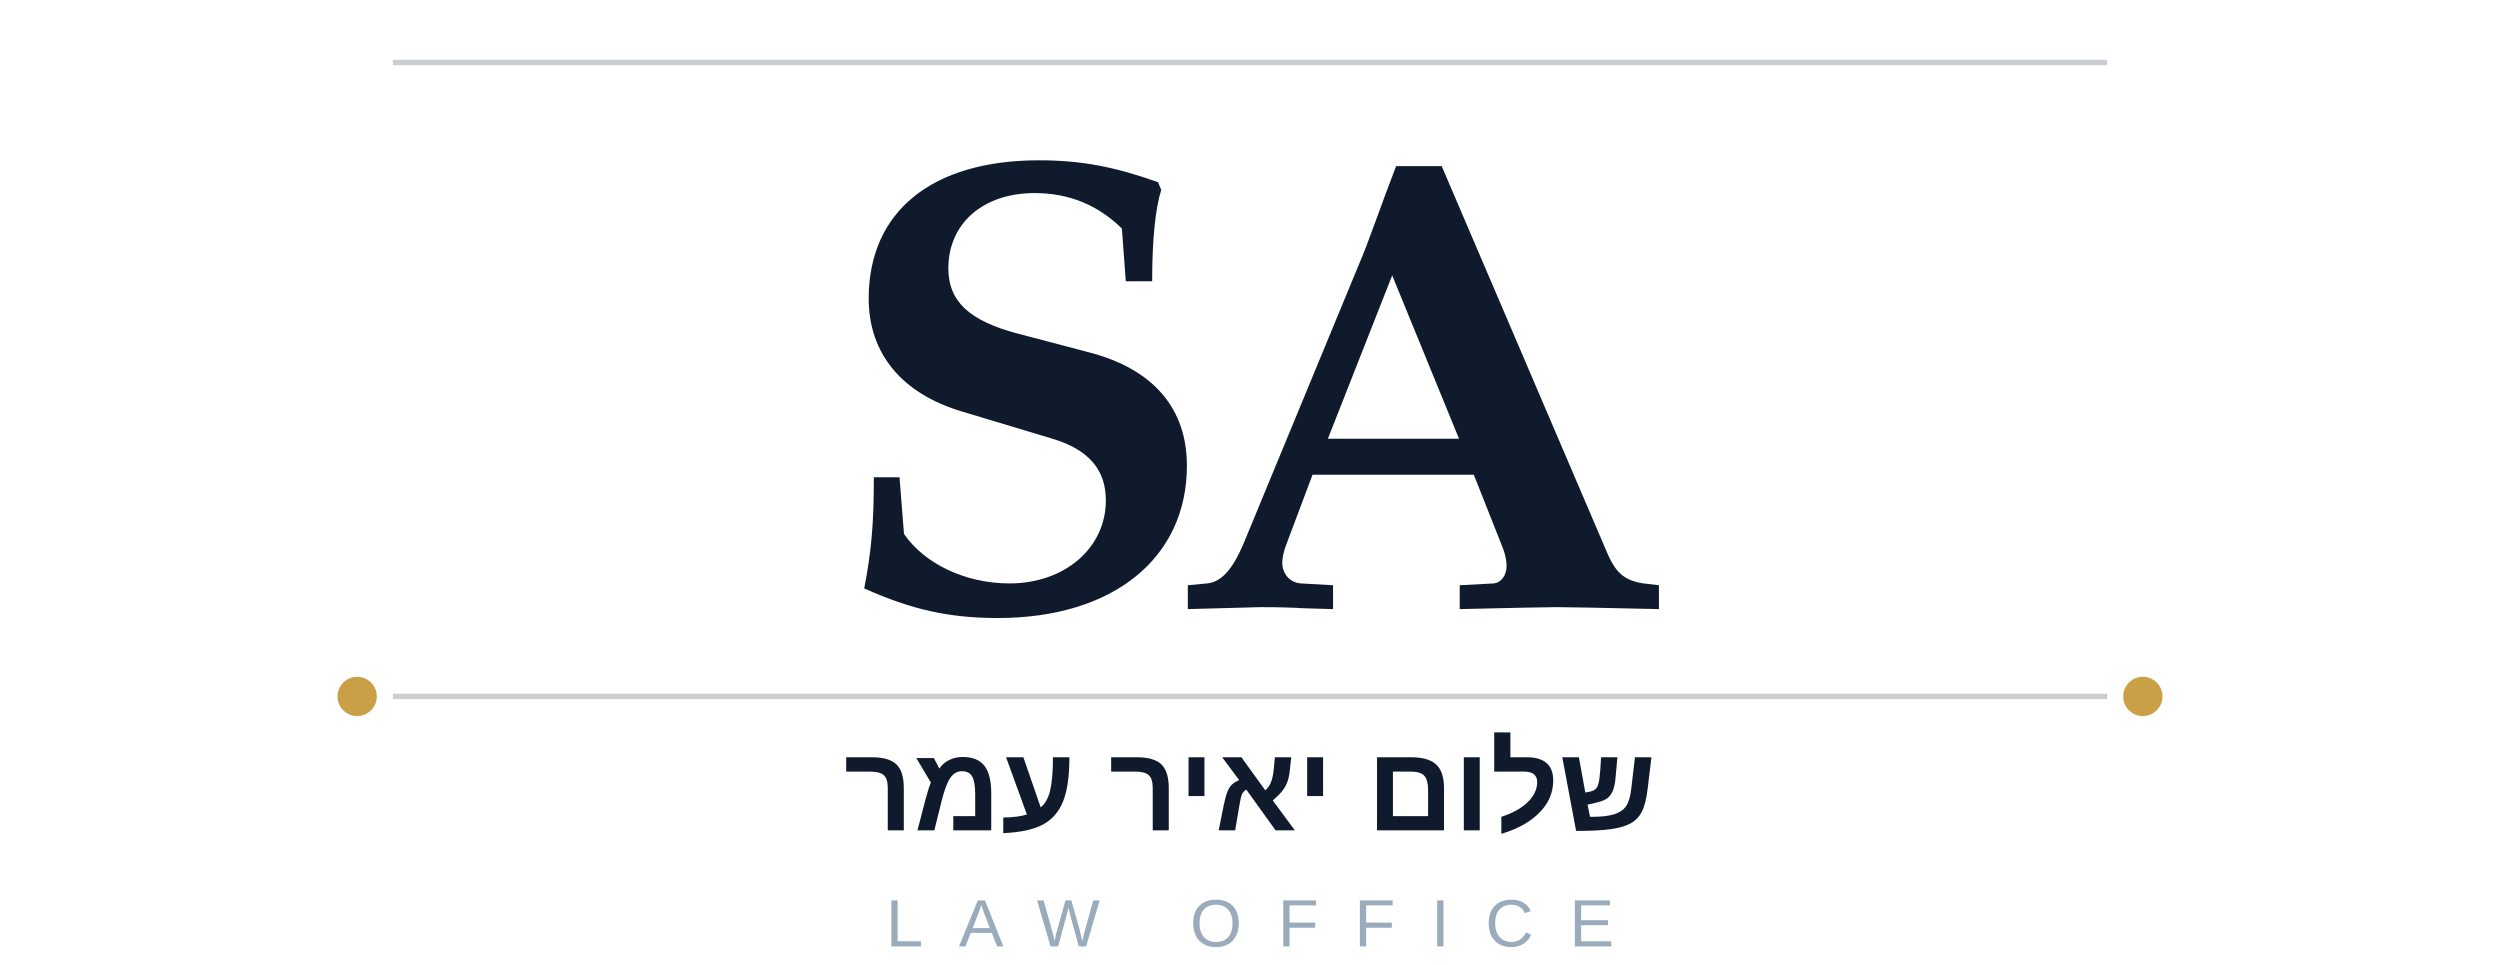
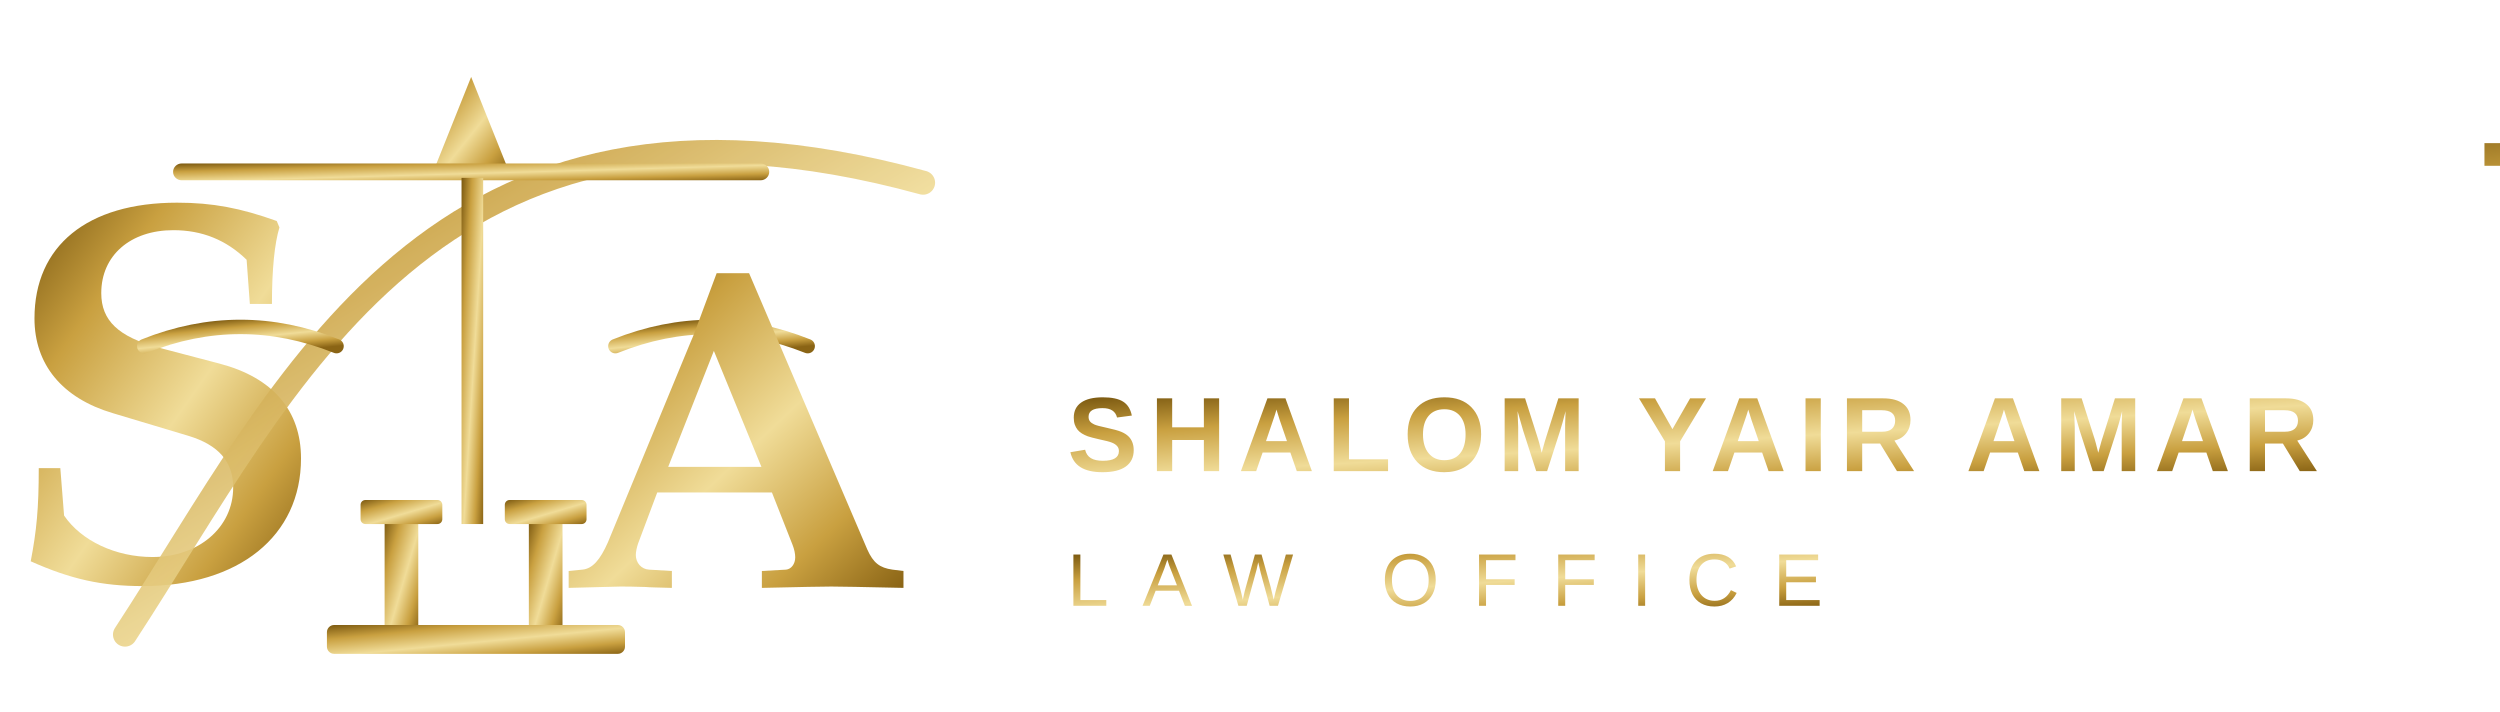
- <svg xmlns="http://www.w3.org/2000/svg" viewBox="0 0 280 108" width="280" height="108" role="img" aria-label="שלום יאיר עמר משרד עורכי דין">
-   <line x1="44" y1="7" x2="236" y2="7" stroke="#0F1B2D" stroke-width="0.6" opacity="0.22" />
-   <text x="140" y="68" text-anchor="middle" font-family="Georgia, 'Palatino Linotype', 'Book Antiqua', serif" font-size="72" font-weight="700" fill="#0F1B2D" letter-spacing="-3">SA</text>
-   <line x1="44" y1="78" x2="236" y2="78" stroke="#0F1B2D" stroke-width="0.6" opacity="0.22" />
-   <circle cx="40" cy="78" r="2.2" fill="#C9A046" />
-   <circle cx="240" cy="78" r="2.2" fill="#C9A046" />
-   <text x="140" y="93" text-anchor="middle" font-family="Arial, 'Helvetica Neue', sans-serif" font-size="13.5" font-weight="600" fill="#0F1B2D" direction="rtl">שלום יאיר עמר</text>
-   <text x="140" y="106" text-anchor="middle" font-family="Arial, 'Helvetica Neue', sans-serif" font-size="7.5" font-weight="400" fill="#9aabbb" letter-spacing="4">LAW  OFFICE</text>
+ <svg xmlns="http://www.w3.org/2000/svg" viewBox="0 0 520 148" width="520" height="148" role="img" aria-label="שלום יאיר עמר משרד עורכי דין">
+   <defs>
+     <linearGradient id="gold" x1="0%" y1="0%" x2="100%" y2="100%">
+       <stop offset="0%" stop-color="#7A5810" />
+       <stop offset="25%" stop-color="#C9A040" />
+       <stop offset="55%" stop-color="#F0DC98" />
+       <stop offset="80%" stop-color="#C9A040" />
+       <stop offset="100%" stop-color="#8A6415" />
+     </linearGradient>
+     <linearGradient id="goldV" x1="0%" y1="0%" x2="0%" y2="100%">
+       <stop offset="0%" stop-color="#F0DC98" />
+       <stop offset="50%" stop-color="#C9A040" />
+       <stop offset="100%" stop-color="#7A5810" />
+     </linearGradient>
+   </defs>
+   <text x="0" y="120" font-family="Georgia, 'Palatino Linotype', serif" font-size="112" font-weight="700" fill="url(#gold)">S</text>
+   <path d="M 26,132  C 60,80  90,10  192,38" fill="none" stroke="url(#gold)" stroke-width="5" stroke-linecap="round" opacity="0.90" />
+   <polygon points="98,16  90,36  106,36" fill="url(#gold)" />
+   <rect x="36" y="34" width="124" height="3.5" rx="1.8" fill="url(#gold)" />
+   <rect x="96" y="37" width="4.5" height="72" fill="url(#gold)" />
+   <line x1="50" y1="37" x2="50" y2="72" stroke="url(#gold)" stroke-width="1.8" />
+   <path d="M 30,72  Q 50,64  70,72" fill="none" stroke="url(#gold)" stroke-width="3" stroke-linecap="round" />
+   <line x1="148" y1="37" x2="148" y2="72" stroke="url(#gold)" stroke-width="1.8" />
+   <path d="M 128,72 Q 148,64 168,72" fill="none" stroke="url(#gold)" stroke-width="3" stroke-linecap="round" />
+   <rect x="80" y="108" width="7" height="24" fill="url(#gold)" />
+   <rect x="110" y="108" width="7" height="24" fill="url(#gold)" />
+   <rect x="75" y="104" width="17" height="5" rx="1" fill="url(#gold)" />
+   <rect x="105" y="104" width="17" height="5" rx="1" fill="url(#gold)" />
+   <rect x="68" y="130" width="62" height="6" rx="1.5" fill="url(#gold)" />
+   <text x="116" y="122" font-family="Georgia, 'Palatino Linotype', serif" font-size="95" font-weight="700" fill="url(#gold)">A</text>
+   <line x1="205" y1="8" x2="205" y2="140" stroke="url(#goldV)" stroke-width="1.6" opacity="0.75" />
+   <text x="516" y="54" text-anchor="end" font-family="Arial, 'Helvetica Neue', sans-serif" font-size="40" font-weight="700" fill="url(#gold)" direction="rtl" unicode-bidi="embed">שלום יאיר עמר</text>
+   <text x="222" y="98" font-family="Arial, 'Helvetica Neue', sans-serif" font-size="22" font-weight="600" fill="url(#gold)" letter-spacing="2.5">SHALOM YAIR AMAR</text>
+   <text x="222" y="126" font-family="Arial, 'Helvetica Neue', sans-serif" font-size="15.5" font-weight="400" fill="url(#gold)" letter-spacing="7">LAW  OFFICE</text>
</svg>
